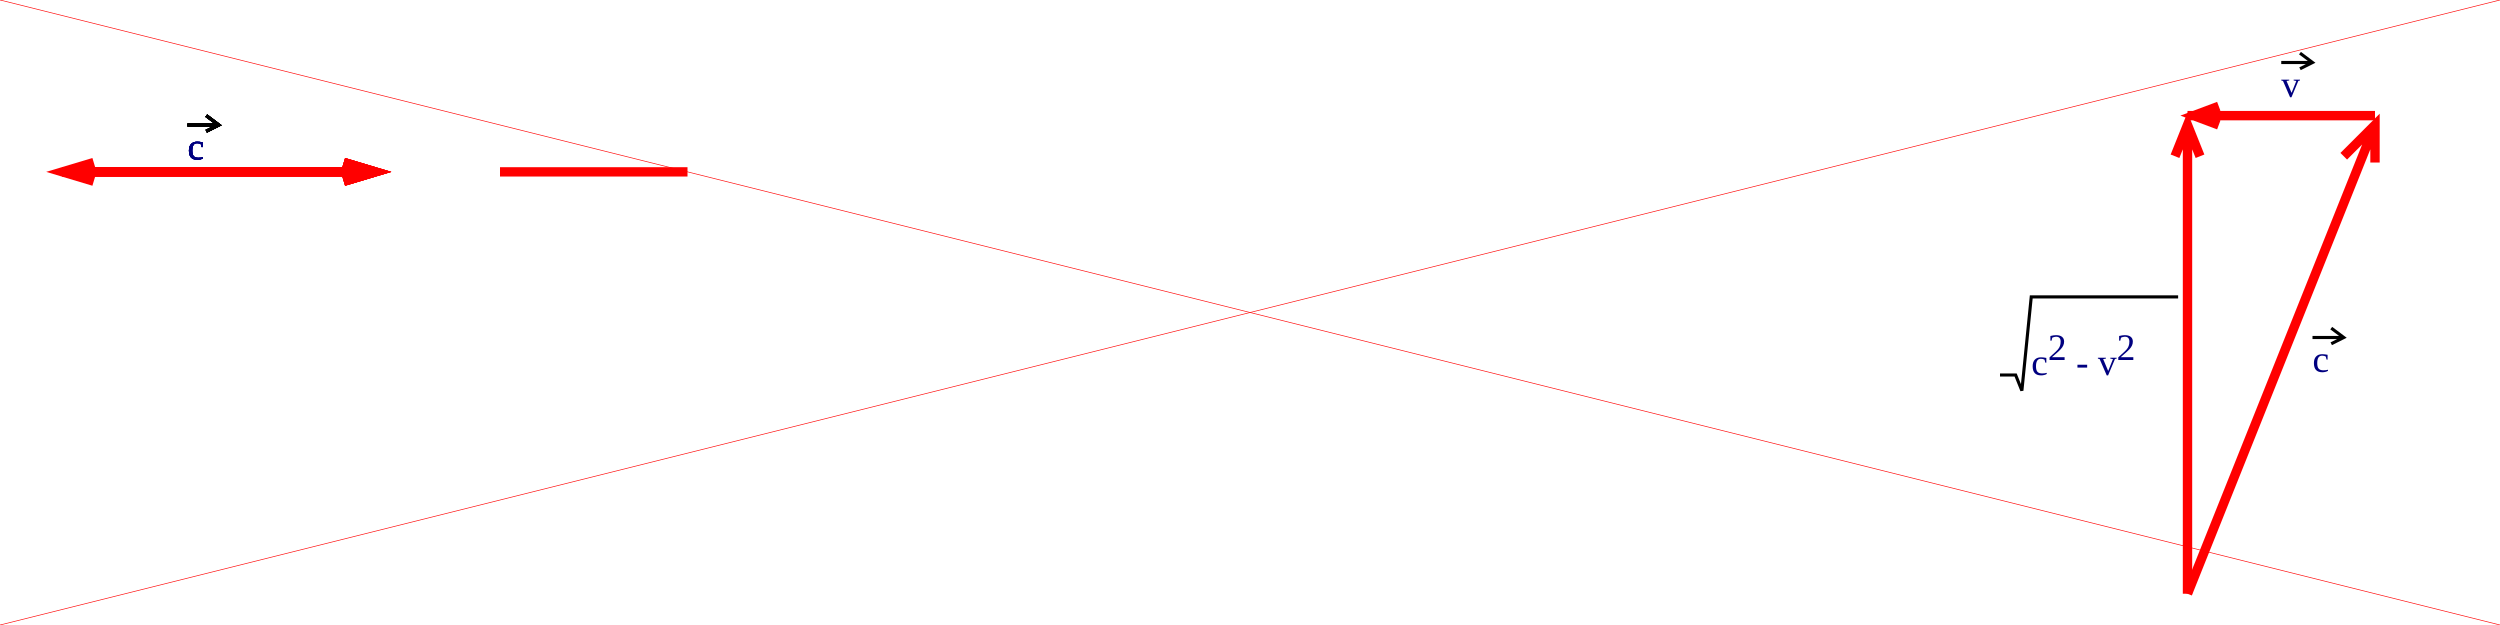
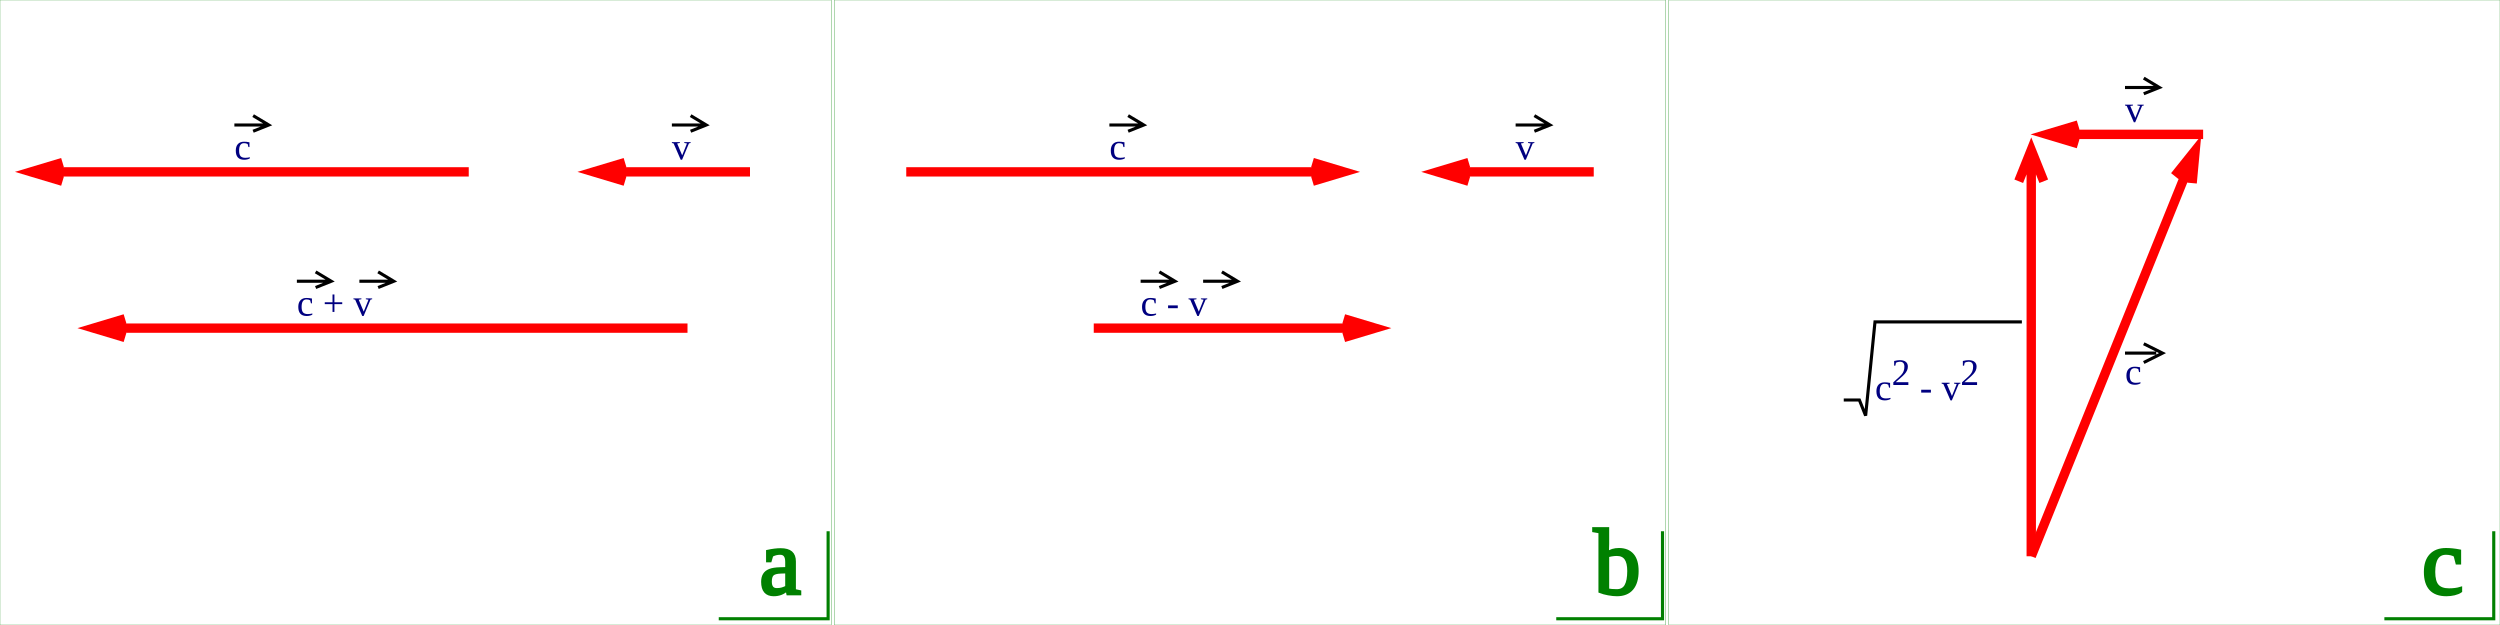
<svg xmlns="http://www.w3.org/2000/svg" height="200" width="800" version="1.1" viewBox="0 0 800 200">
+   <rect x="0" y="0" width="266" height="200" stroke="green" fill="none" stroke-width="0.1" />
+   <rect x="267" y="0" width="266" height="200" stroke="green" fill="none" stroke-width="0.1" />
+   <rect x="534" y="0" width="266" height="200" stroke="green" fill="none" stroke-width="0.1" />
+   <path d="M230,198 265,198 265,170" stroke="green" stroke-width="1" fill="none" />
+   <text x="243" y="190" stroke="green" fill="green" font-size="30px">
+     <tspan>a</tspan>
+   </text>
+   <path d="M498,198 532,198 532,170" stroke="green" stroke-width="1" fill="none" />
+   <text x="510" y="190" stroke="green" fill="green" font-size="30px">
+     <tspan>b</tspan>
+   </text>
+   <path d="M763,198 798,198 798,170" stroke="green" stroke-width="1" fill="none" />
+   <text x="775" y="190" stroke="green" fill="green" font-size="30px">
+     <tspan>c</tspan>
+   </text>
  <g fill="navy">
-     <path d="M30,52 20,55 30 58 M20,55 120,55 " stroke="red" stroke-width="3" fill="none" />
-     <text x="60" y="51">
-       <tspan>c</tspan>
-     </text>
-     <path d="M60,40 70,40 M66,37 70,40 66,42" stroke="black" stroke-width="1" fill="none" />
-   </g>
-   <g fill="navy">
-     <path d="M160,55 220,55 M110,52 120,55 110 58" stroke="red" stroke-width="3" fill="none" />
-     <text x="60" y="51">
-       <tspan>c</tspan>
-     </text>
-     <path d="M60,40 70,40 M66,37 70,40 66,42" stroke="black" stroke-width="1" fill="none" />
-   </g>
-   <g fill="navy">
-     <path d="M20,55 120,55 M110,52 120,55 110 58" stroke="red" stroke-width="3" fill="none" />
-     <text x="60" y="51">
-       <tspan>c</tspan>
-     </text>
-     <path d="M60,40 70,40 M66,37 70,40 66,42" stroke="black" stroke-width="1" fill="none" />
-   </g>
-   <g fill="navy">
-     <path d="M20,55 120,55 M110,52 120,55 110 58" stroke="red" stroke-width="3" fill="none" />
-     <text x="60" y="51">
-       <tspan>c</tspan>
-     </text>
-     <path d="M60,40 70,40 M66,37 70,40 66,42" stroke="black" stroke-width="1" fill="none" />
-   </g>
-   <g fill="navy">
-     <path d="M20,55 120,55 M110,52 120,55 110 58" stroke="red" stroke-width="3" fill="none" />
-     <text x="60" y="51">
-       <tspan>c</tspan>
-     </text>
-     <path d="M60,40 70,40 M66,37 70,40 66,42" stroke="black" stroke-width="1" fill="none" />
-   </g>
-   <g fill="navy">
-     <path d="M20,55 120,55 M110,52 120,55 110 58" stroke="red" stroke-width="3" fill="none" />
-     <text x="60" y="51">
-       <tspan>c</tspan>
-     </text>
-     <path d="M60,40 70,40 M66,37 70,40 66,42" stroke="black" stroke-width="1" fill="none" />
-   </g>
-   <g fill="navy">
-     <path d="M760,37 700,37 M710,40 702,37 710 34" stroke="red" stroke-width="3" fill="none" />
-     <g transform="translate(670,-20)">
-       <text x="60" y="51">
+     <g transform="translate(180,0)">
+       <path d="M60,55 10,55 M20,52 10,55 20 58" stroke="red" stroke-width="3" fill="none" />
+       <text x="35" y="51">
        <tspan>v</tspan>
      </text>
-       <path d="M60,40 70,40 M66,37 70,40 66,42" stroke="black" stroke-width="1" fill="none" />
+       <path d="M35,40 45,40 M41,37 46,40 41,42" stroke="black" stroke-width="1" fill="none" />
    </g>
  </g>
  <g fill="navy">
-     <path d="M700,190 760,40 M750,50 760,40 760 52" stroke="red" stroke-width="3" fill="none" />
-     <g transform="translate(680,68)">
-       <text x="60" y="51">
+     <g transform="translate(0,0)">
+       <path d="M150,55 10,55 M20,52 10,55 20 58" stroke="red" stroke-width="3" fill="none" />
+       <text x="75" y="51">
        <tspan>c</tspan>
      </text>
-       <path d="M60,40 70,40 M66,37 70,40 66,42" stroke="black" stroke-width="1" fill="none" />
+       <path d="M75,40 85,40 M81,37 86,40 81,42" stroke="black" stroke-width="1" fill="none" />
    </g>
  </g>
  <g fill="navy">
-     <path d="M700,190 700,40 M696,50 700,40 704 50" stroke="red" stroke-width="3" fill="none" />
+     <g transform="translate(20,50)">
+       <path d="M200,55 10,55 M20,52 10,55 20 58" stroke="red" stroke-width="3" fill="none" />
+       <text x="75" y="51">
+         <tspan>c + v</tspan>
+       </text>
+       <path d="M75,40 85,40 M81,37 86,40 81,42" stroke="black" stroke-width="1" fill="none" />
+       <path d="M95,40 105,40 M101,37 106,40 101,42" stroke="black" stroke-width="1" fill="none" />
+     </g>
+   </g>
+   <g fill="navy">
+     <g transform="translate(450,0)">
+       <path d="M60,55 10,55 M20,52 10,55 20 58" stroke="red" stroke-width="3" fill="none" />
+       <text x="35" y="51">
+         <tspan>v</tspan>
+       </text>
+       <path d="M35,40 45,40 M41,37 46,40 41,42" stroke="black" stroke-width="1" fill="none" />
+     </g>
+   </g>
+   <g fill="navy">
+     <g transform="translate(280,0)">
+       <path d="M150,55 10,55 M140,52 150,55 140 58" stroke="red" stroke-width="3" fill="none" />
+       <text x="75" y="51">
+         <tspan>c</tspan>
+       </text>
+       <path d="M75,40 85,40 M81,37 86,40 81,42" stroke="black" stroke-width="1" fill="none" />
+     </g>
+   </g>
+   <g fill="navy">
+     <g transform="translate(290,50)">
+       <path d="M150,55 60,55 M140,52 150,55 140 58" stroke="red" stroke-width="3" fill="none" />
+       <text x="75" y="51">
+         <tspan>c - v</tspan>
+       </text>
+       <path d="M75,40 85,40 M81,37 86,40 81,42" stroke="black" stroke-width="1" fill="none" />
+       <path d="M95,40 105,40 M101,37 106,40 101,42" stroke="black" stroke-width="1" fill="none" />
+     </g>
+   </g>
+   <g fill="navy">
+     <g transform="translate(500,123)">
+       <path d="M150,55 10,55 M20,52 10,55 20 58" transform="rotate(112, 150, 55)" transform-origin="0% 0%" stroke="red" stroke-width="3" fill="none" />
+       <text x="180" y="0">
+         <tspan>c</tspan>
+       </text>
+       <path d="M180,-10 190,-10 M186,-13 192,-10 186,-7" stroke="black" stroke-width="1" fill="none" />
+     </g>
+   </g>
+   <g fill="navy">
+     <g transform="translate(645,-12)">
+       <path d="M60,55 10,55 M20,52 10,55 20 58" stroke="red" stroke-width="3" fill="none" />
+       <text x="35" y="51">
+         <tspan>v</tspan>
+       </text>
+       <path d="M35,40 45,40 M41,37 46,40 41,42" stroke="black" stroke-width="1" fill="none" />
+     </g>
+   </g>
+   <g fill="navy" transform="translate(-50,8)">
+     <path d="M700,170 700,40 M696,50 700,40 704 50" stroke="red" stroke-width="3" fill="none" />
    <path d="M640,120 645,120 647,125 650,95 697,95" stroke="black" stroke-width="1" fill="none" />
    <text x="650" y="120">
      <tspan>c<tspan baseline-shift="super">2</tspan> - v<tspan baseline-shift="super">2</tspan>
      </tspan>
    </text>
-     <path d="M60,40 70,40 M66,37 70,40 66,42" stroke="black" stroke-width="1" fill="none" />
  </g>
-   <line x1="0" y1="0" x2="800" y2="200" style="stroke:rgb(255,0,0);stroke-width:0.2" />
-   <line x1="0" y1="200" x2="800" y2="0" style="stroke:rgb(255,0,0);stroke-width:0.2" />
</svg>
